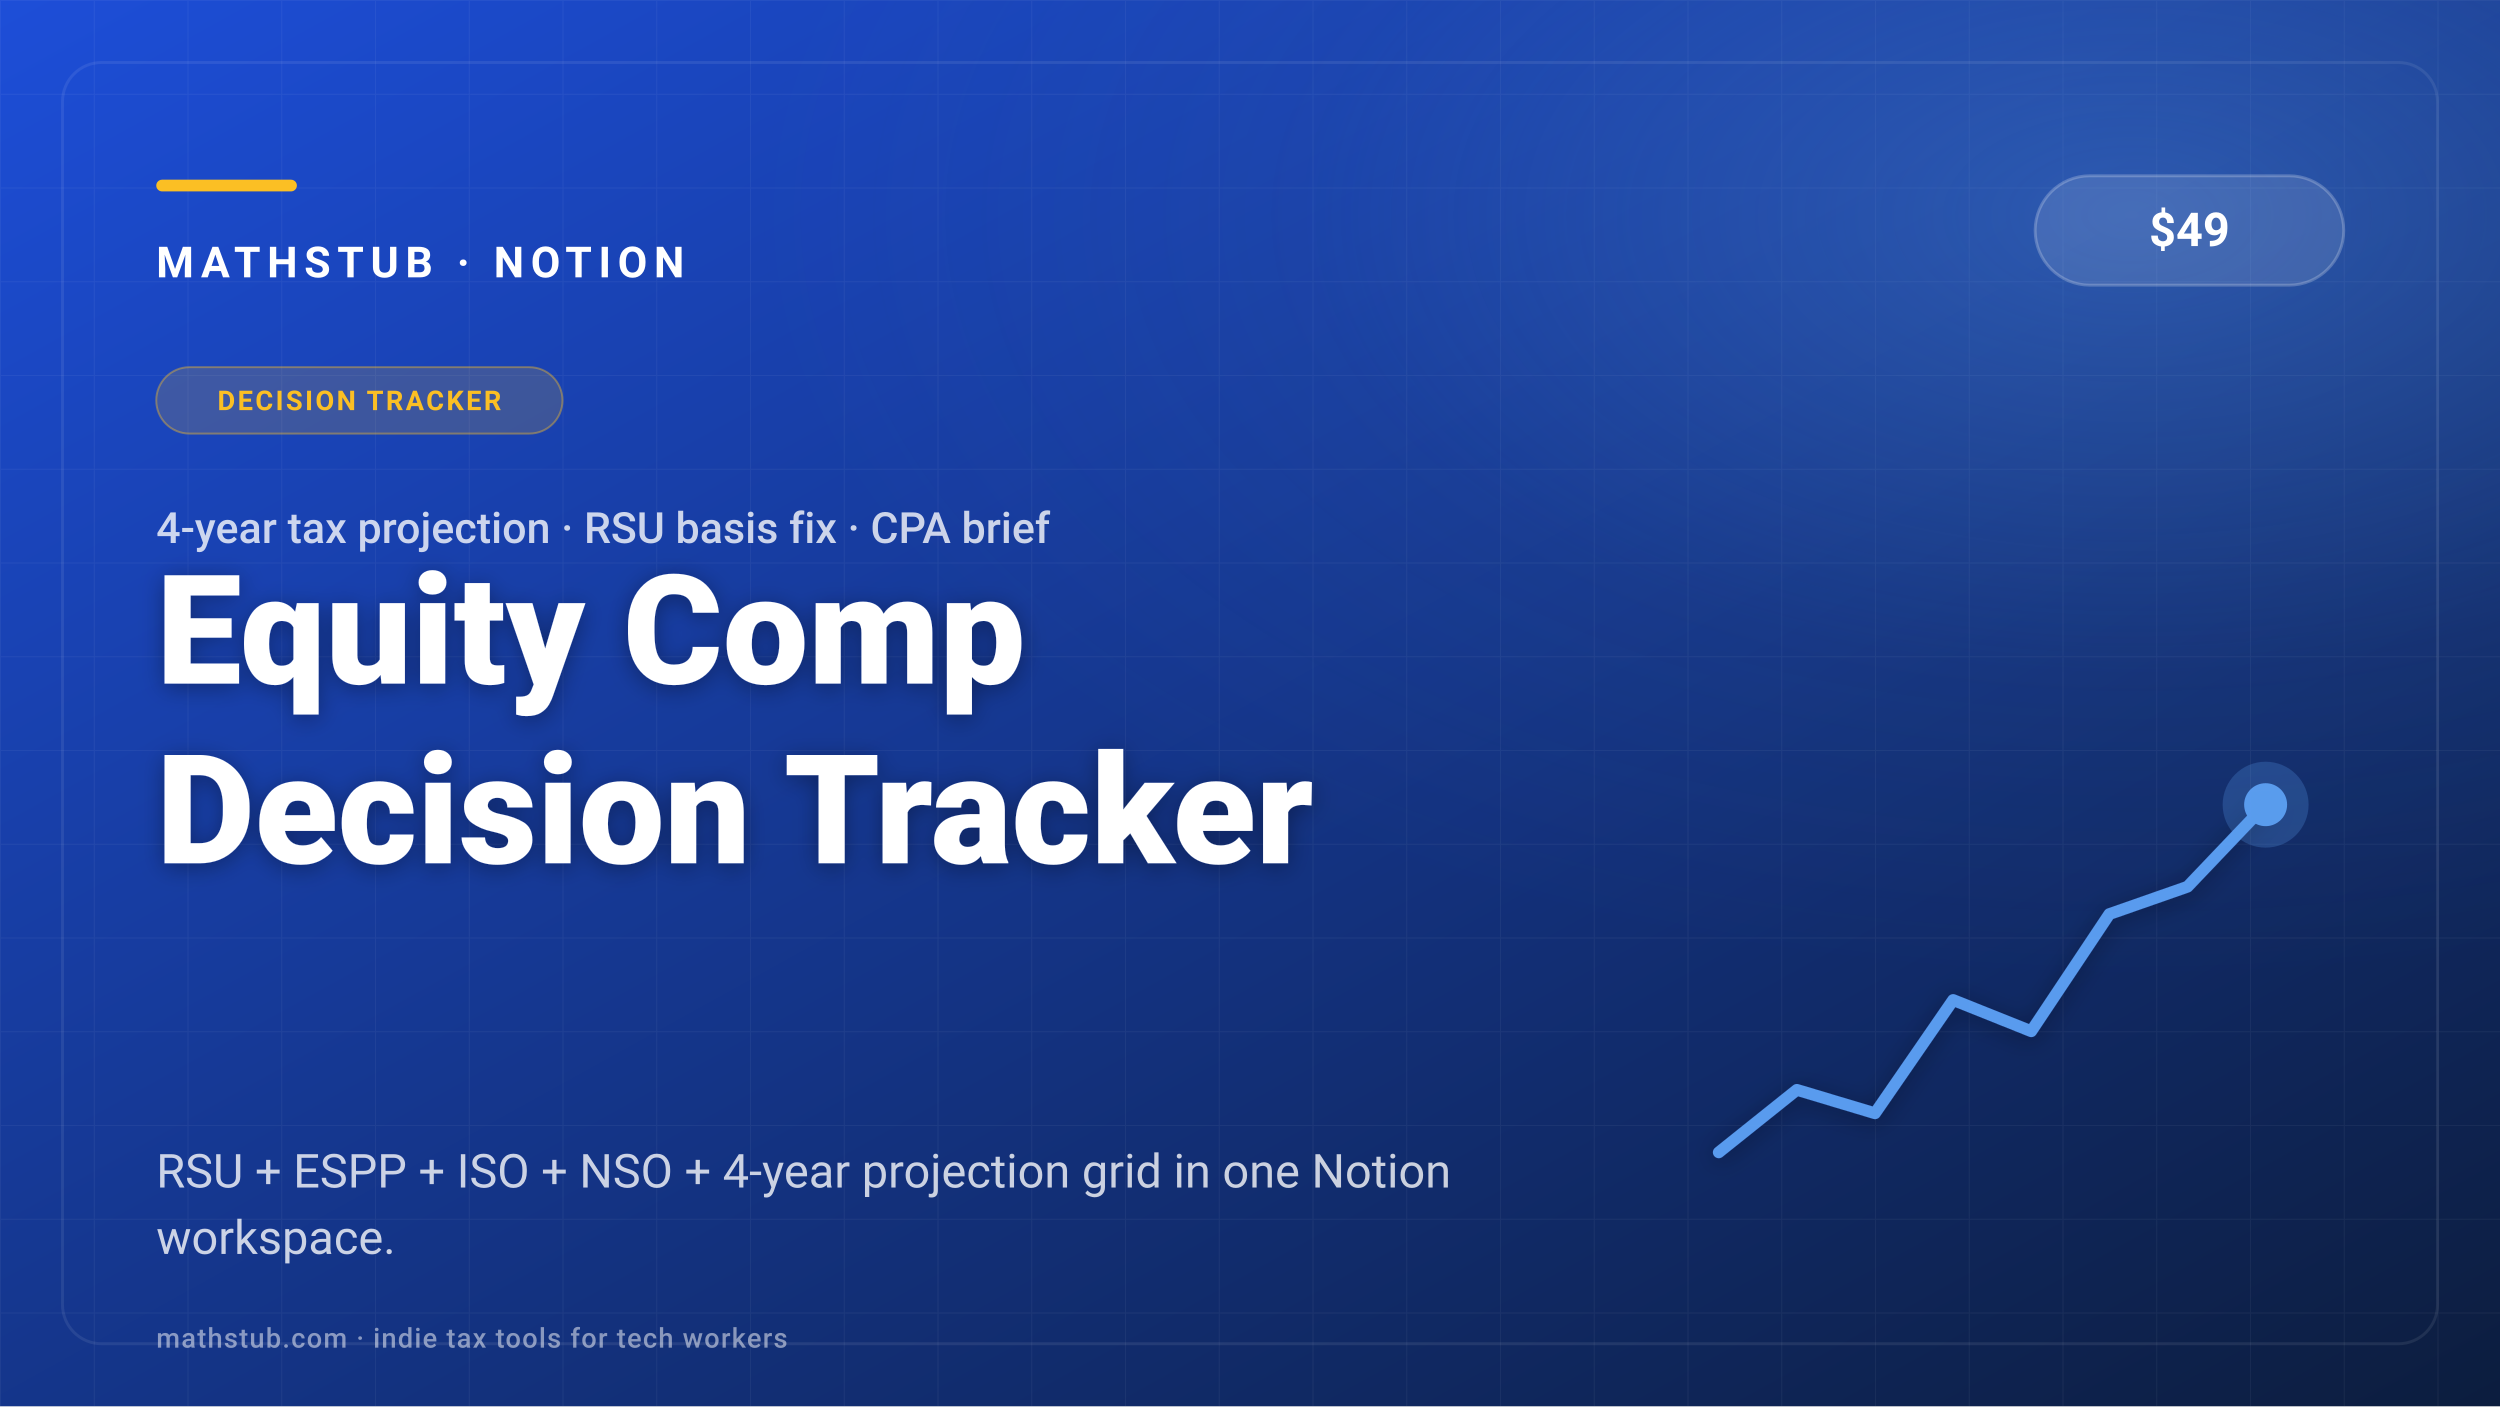
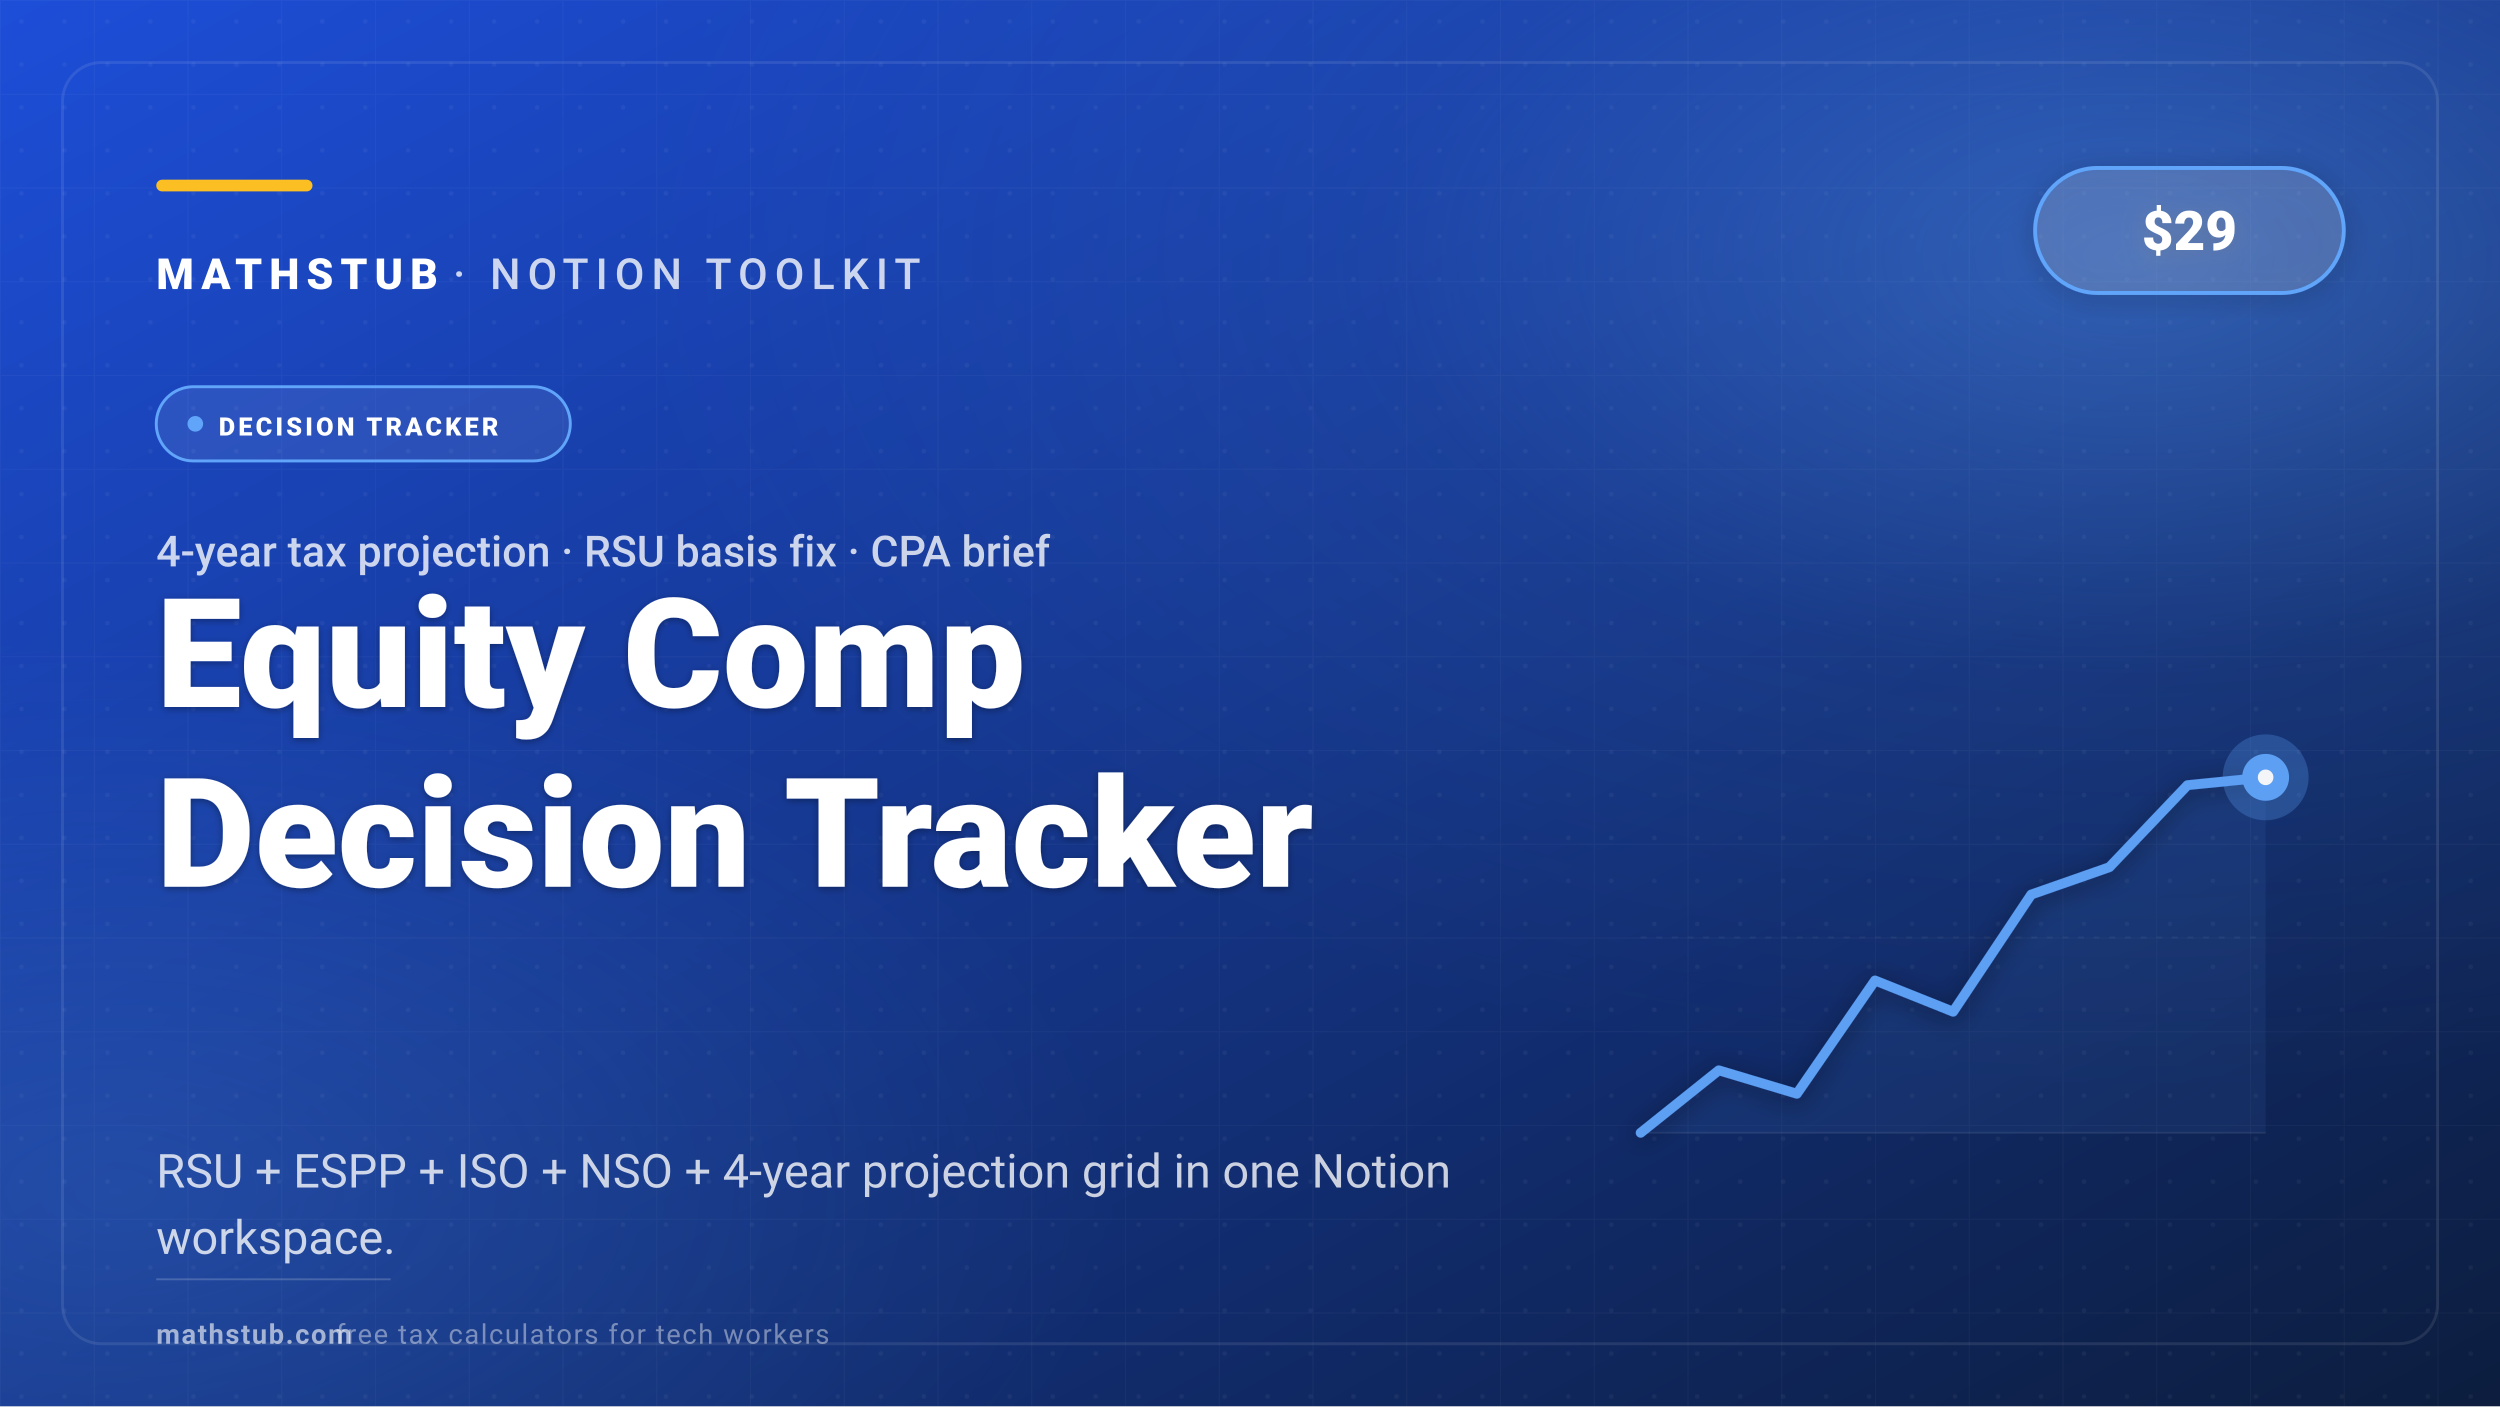
<svg xmlns="http://www.w3.org/2000/svg" viewBox="0 0 1280 720">
  <defs>
    <linearGradient id="bg" x1="0" y1="0" x2="1" y2="1">
      <stop offset="0%" stop-color="#1d4ed8" />
      <stop offset="100%" stop-color="#0c1d3e" />
    </linearGradient>
-     <radialGradient id="glow" cx="0.85" cy="0.15" r="0.55">
-       <stop offset="0%" stop-color="#60a5fa" stop-opacity="0.32" />
-       <stop offset="60%" stop-color="#60a5fa" stop-opacity="0.06" />
+     <radialGradient id="glow" cx="0.85" cy="0.18" r="0.6">
+       <stop offset="0%" stop-color="#60a5fa" stop-opacity="0.38" />
+       <stop offset="50%" stop-color="#60a5fa" stop-opacity="0.08" />
+       <stop offset="100%" stop-color="#60a5fa" stop-opacity="0" />
+     </radialGradient>
+     <radialGradient id="glow2" cx="0.05" cy="0.85" r="0.4">
+       <stop offset="0%" stop-color="#60a5fa" stop-opacity="0.18" />
      <stop offset="100%" stop-color="#60a5fa" stop-opacity="0" />
    </radialGradient>
    <pattern id="grid" width="48" height="48" patternUnits="userSpaceOnUse">
      <path d="M48 0 L0 0 0 48" stroke="rgba(255,255,255,0.05)" stroke-width="1" fill="none" />
    </pattern>
+     <pattern id="dots" width="22" height="22" patternUnits="userSpaceOnUse">
+       <circle cx="11" cy="11" r="1.2" fill="rgba(255,255,255,0.045)" />
+     </pattern>
    <filter id="softShadow" x="-20%" y="-20%" width="140%" height="140%">
-       <feDropShadow dx="0" dy="2" stdDeviation="6" flood-color="#000000" flood-opacity="0.35" />
+       <feDropShadow dx="0" dy="2" stdDeviation="6" flood-color="#000000" flood-opacity="0.45" />
+     </filter>
+     <filter id="textShadow" x="-10%" y="-10%" width="120%" height="120%">
+       <feDropShadow dx="0" dy="1" stdDeviation="2" flood-color="#000000" flood-opacity="0.35" />
    </filter>
  </defs>
  <rect width="1280" height="720" fill="url(#bg)" />
-   <rect width="1280" height="720" fill="url(#grid)" />
+   <rect width="1280" height="720" fill="url(#dots)" />
+   <rect width="1280" height="720" fill="url(#grid)" opacity="0.7" />
  <rect width="1280" height="720" fill="url(#glow)" />
-   <rect x="32" y="32" width="1216" height="656" rx="20" fill="none" stroke="rgba(255,255,255,0.08)" stroke-width="1.5" />
-   <rect x="80" y="92" width="72" height="6" fill="#fbbf24" rx="3" />
-   <text x="80" y="142" font-family="-apple-system, BlinkMacSystemFont, 'Segoe UI', Roboto, sans-serif" font-size="22" font-weight="700" fill="#ffffff" letter-spacing="3.4">MATHSTUB · NOTION</text>
-   <g transform="translate(1042, 90)">
-     <rect width="158" height="56" rx="28" fill="rgba(255,255,255,0.12)" stroke="rgba(255,255,255,0.22)" stroke-width="1.5" />
-     <text x="79" y="36" text-anchor="middle" font-family="-apple-system, BlinkMacSystemFont, 'Segoe UI', Roboto, sans-serif" font-size="24" font-weight="700" fill="#ffffff">$49</text>
+   <rect width="1280" height="720" fill="url(#glow2)" />
+   <rect x="32" y="32" width="1216" height="656" rx="20" fill="none" stroke="rgba(255,255,255,0.09)" stroke-width="1.5" />
+   <rect x="80" y="92" width="80" height="6" fill="#fbbf24" rx="3" />
+   <text x="80" y="148" font-family="-apple-system, BlinkMacSystemFont, 'Segoe UI', Roboto, sans-serif" font-size="22" font-weight="800" fill="#ffffff" letter-spacing="3.6">MATHSTUB</text>
+   <text x="232" y="148" font-family="-apple-system, BlinkMacSystemFont, 'Segoe UI', Roboto, sans-serif" font-size="22" font-weight="500" fill="rgba(255,255,255,0.78)" letter-spacing="3.6">·  NOTION TOOLKIT</text>
+   <g transform="translate(1042, 86)" filter="url(#softShadow)">
+     <rect width="158" height="64" rx="32" fill="rgba(255,255,255,0.14)" stroke="#60a5fa" stroke-width="2" />
+     <text x="79" y="42" text-anchor="middle" font-family="-apple-system, BlinkMacSystemFont, 'Segoe UI', Roboto, sans-serif" font-size="28" font-weight="800" fill="#ffffff">$29</text>
  </g>
-   <g transform="translate(80, 188)">
-     <rect width="208" height="34" rx="17" fill="rgba(251,191,36,0.16)" stroke="rgba(251,191,36,0.4)" stroke-width="1" />
-     <text x="104" y="22" text-anchor="middle" font-family="-apple-system, BlinkMacSystemFont, 'Segoe UI', Roboto, sans-serif" font-size="14" font-weight="700" letter-spacing="1.2" fill="#fbbf24">DECISION TRACKER</text>
+   <g transform="translate(80, 198)">
+     <rect width="212" height="38" rx="19" fill="rgba(255,255,255,0.08)" stroke="#60a5fa" stroke-width="1.5" />
+     <circle cx="20" cy="19" r="4" fill="#60a5fa" />
+     <text x="32" y="25" font-family="-apple-system, BlinkMacSystemFont, 'Segoe UI', Roboto, sans-serif" font-size="13" font-weight="800" letter-spacing="1.6" fill="#ffffff">DECISION TRACKER</text>
  </g>
-   <text x="80" y="278" font-family="-apple-system, BlinkMacSystemFont, 'Segoe UI', Roboto, sans-serif" font-size="22" font-weight="500" fill="rgba(255,255,255,0.78)">4-year tax projection · RSU basis fix · CPA brief</text>
-   <text x="80" y="350" font-family="-apple-system, BlinkMacSystemFont, 'Segoe UI', Roboto, sans-serif" font-size="78" font-weight="800" fill="#ffffff" filter="url(#softShadow)">
+   <text x="80" y="290" font-family="-apple-system, BlinkMacSystemFont, 'Segoe UI', Roboto, sans-serif" font-size="22" font-weight="500" fill="rgba(255,255,255,0.78)">4-year tax projection · RSU basis fix · CPA brief</text>
+   <text x="80" y="362" font-family="-apple-system, BlinkMacSystemFont, 'Segoe UI', Roboto, sans-serif" font-size="78" font-weight="800" fill="#ffffff" filter="url(#textShadow)">
    <tspan x="80" dy="0">Equity Comp</tspan>
    <tspan x="80" dy="92">Decision Tracker</tspan>
  </text>
  <text x="80" y="608" font-family="-apple-system, BlinkMacSystemFont, 'Segoe UI', Roboto, sans-serif" font-size="24" font-weight="400" fill="rgba(255,255,255,0.78)">
    <tspan x="80" dy="0">RSU + ESPP + ISO + NSO + 4-year projection grid in one Notion</tspan>
    <tspan x="80" dy="34">workspace.</tspan>
  </text>
-   <g transform="translate(880, 390)" opacity="0.92">
-     <path d="M0 200 L40 168 L80 180 L120 122 L160 138 L200 78 L240 64 L280 22" stroke="#60a5fa" stroke-width="6" fill="none" stroke-linecap="round" stroke-linejoin="round" filter="url(#softShadow)" />
-     <circle cx="280" cy="22" r="11" fill="#60a5fa" />
-     <circle cx="280" cy="22" r="22" fill="#60a5fa" fill-opacity="0.25" />
+   <g transform="translate(840, 380)" opacity="0.95">
+     <line x1="0" y1="200" x2="320" y2="200" stroke="rgba(255,255,255,0.08)" stroke-width="1" />
+     <line x1="0" y1="100" x2="320" y2="100" stroke="rgba(255,255,255,0.05)" stroke-width="1" stroke-dasharray="3 5" />
+     <path d="M0 200 L40 168 L80 180 L120 122 L160 138 L200 78 L240 64 L280 22 L320 18 L320 200 Z" fill="#60a5fa" fill-opacity="0.08" />
+     <path d="M0 200 L40 168 L80 180 L120 122 L160 138 L200 78 L240 64 L280 22 L320 18" stroke="#60a5fa" stroke-width="5" fill="none" stroke-linecap="round" stroke-linejoin="round" filter="url(#softShadow)" />
+     <circle cx="320" cy="18" r="22" fill="#60a5fa" fill-opacity="0.28" />
+     <circle cx="320" cy="18" r="12" fill="#60a5fa" />
+     <circle cx="320" cy="18" r="4" fill="#ffffff" />
  </g>
-   <text x="80" y="690" font-family="-apple-system, BlinkMacSystemFont, 'Segoe UI', Roboto, sans-serif" font-size="14" font-weight="500" fill="rgba(255,255,255,0.5)" letter-spacing="0.6">mathstub.com · indie tax tools for tech workers</text>
+   <line x1="80" y1="655" x2="200" y2="655" stroke="rgba(255,255,255,0.18)" stroke-width="1" />
+   <text x="80" y="688" font-family="-apple-system, BlinkMacSystemFont, 'Segoe UI', Roboto, sans-serif" font-size="14" font-weight="600" fill="rgba(255,255,255,0.6)" letter-spacing="0.8">mathstub.com</text>
+   <text x="172" y="688" font-family="-apple-system, BlinkMacSystemFont, 'Segoe UI', Roboto, sans-serif" font-size="14" font-weight="400" fill="rgba(255,255,255,0.42)" letter-spacing="0.8">free tax calculators for tech workers</text>
</svg>
